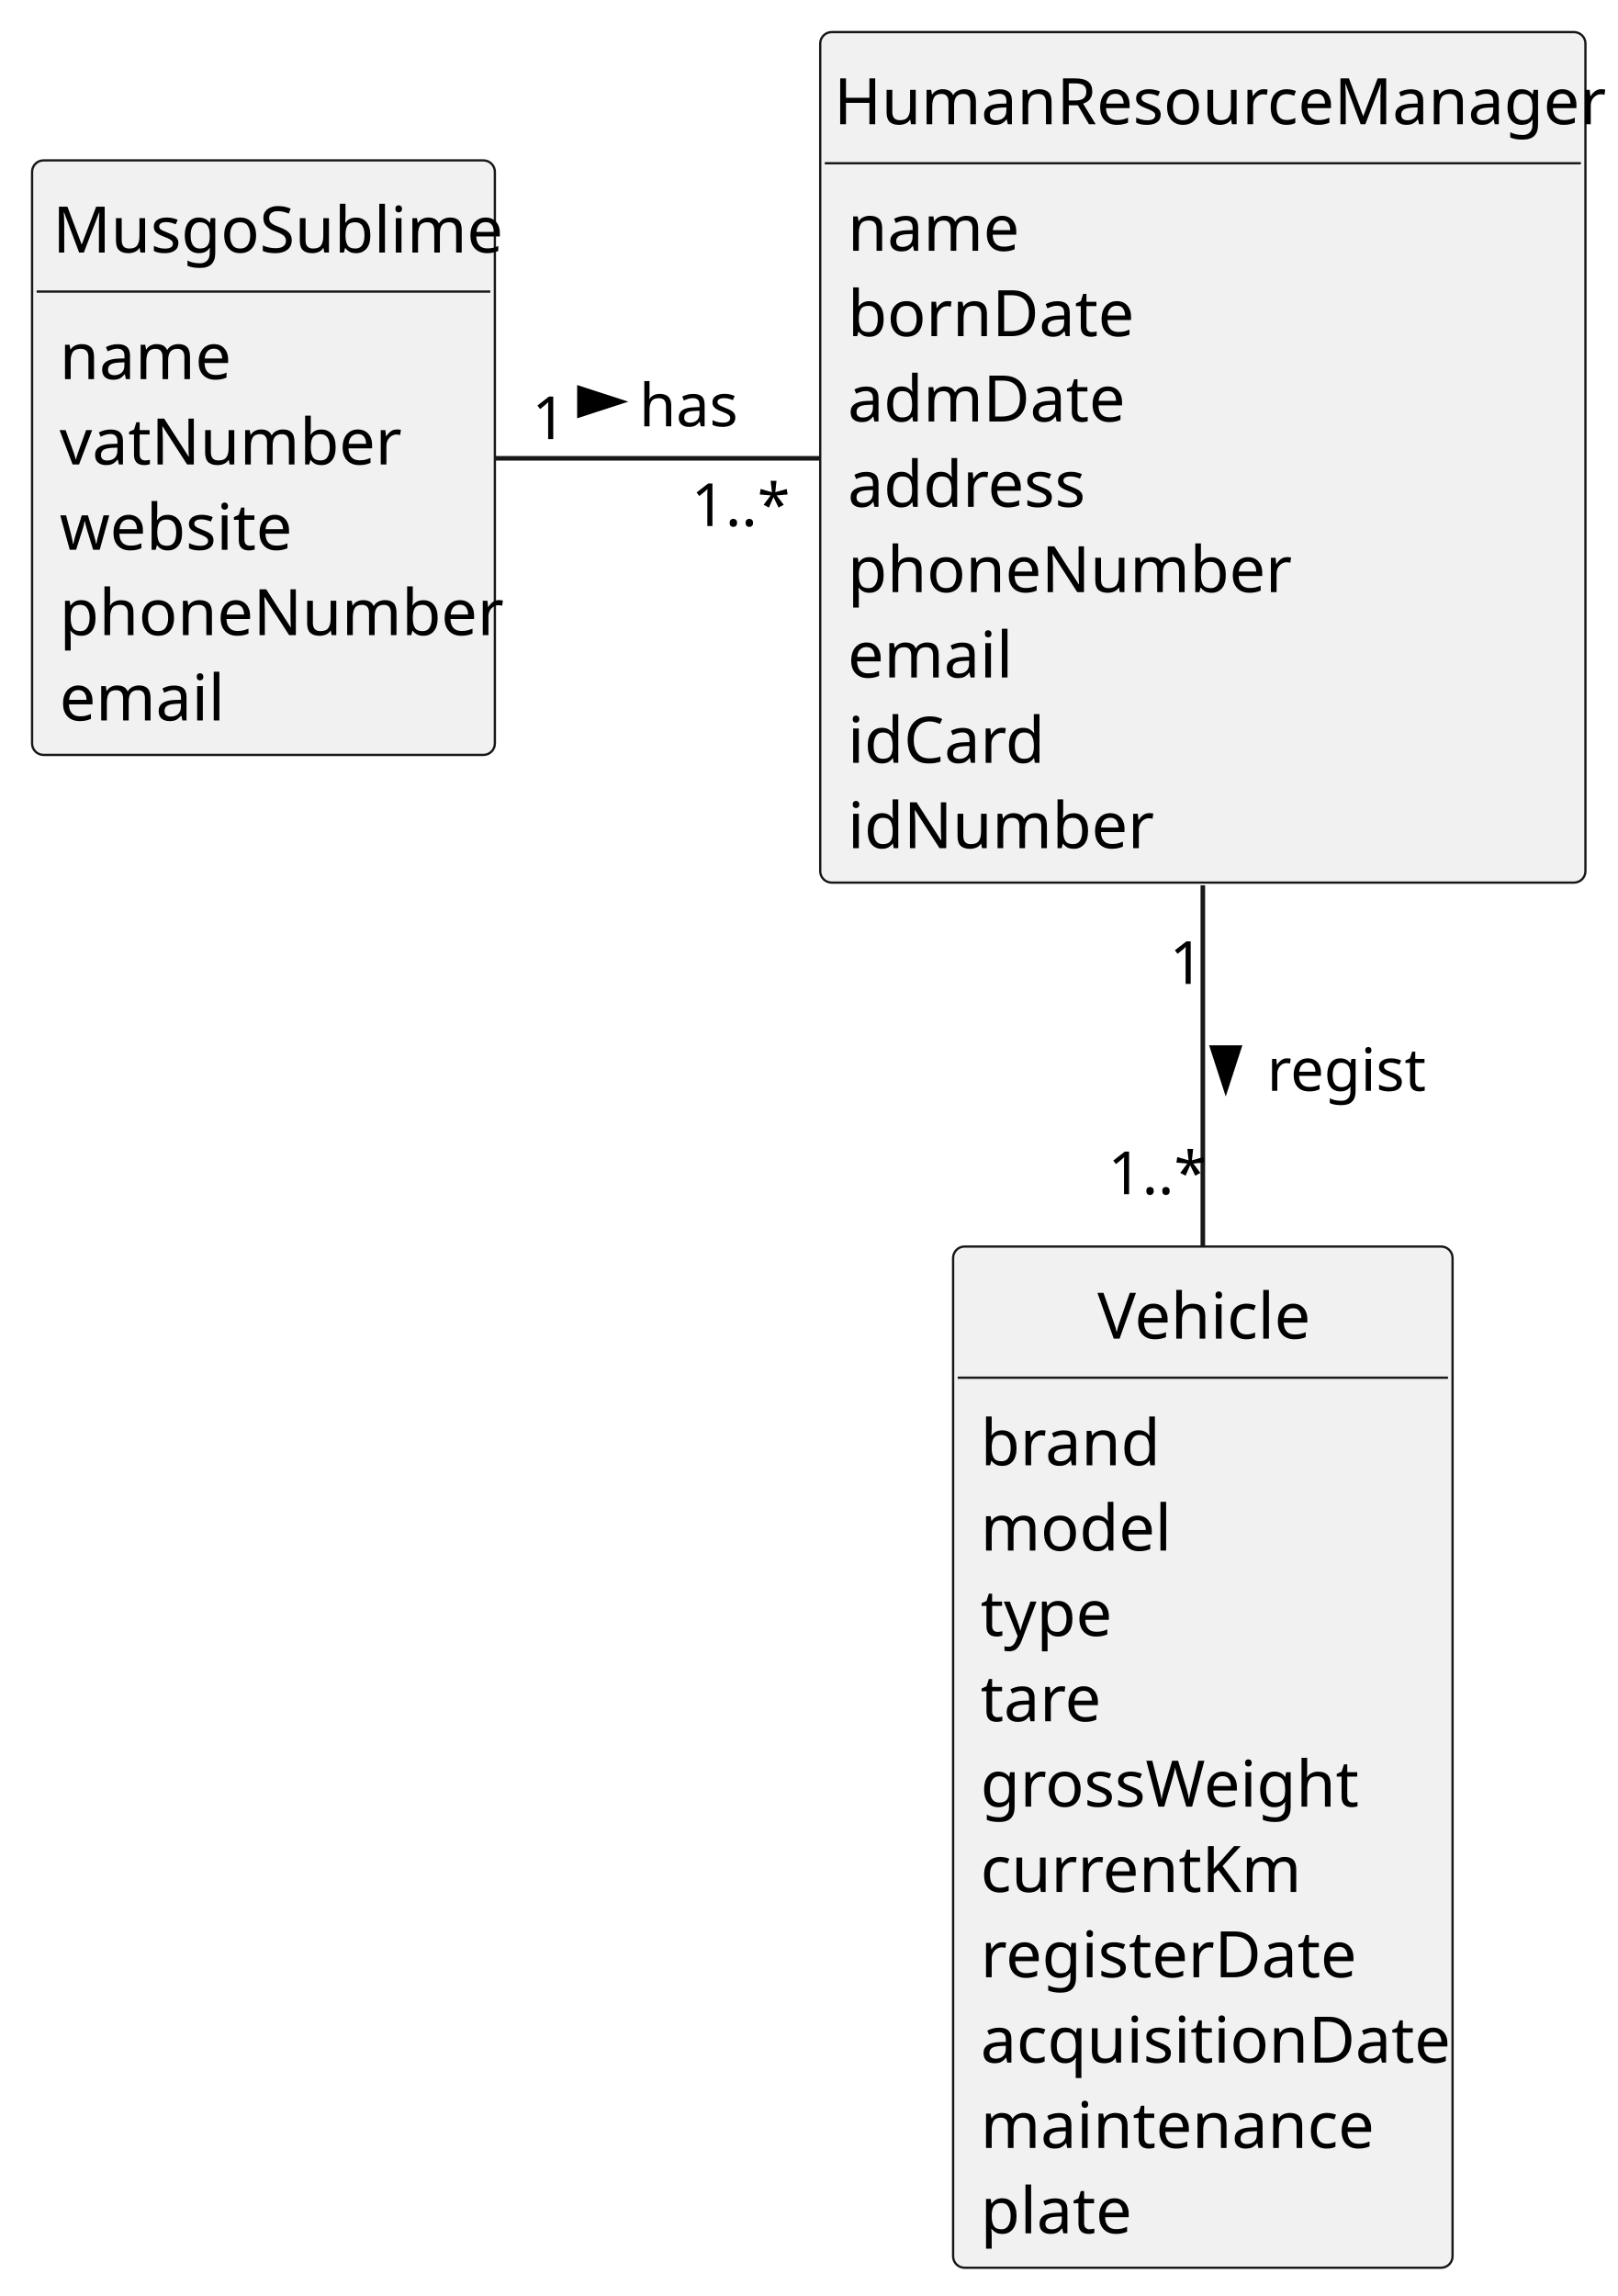
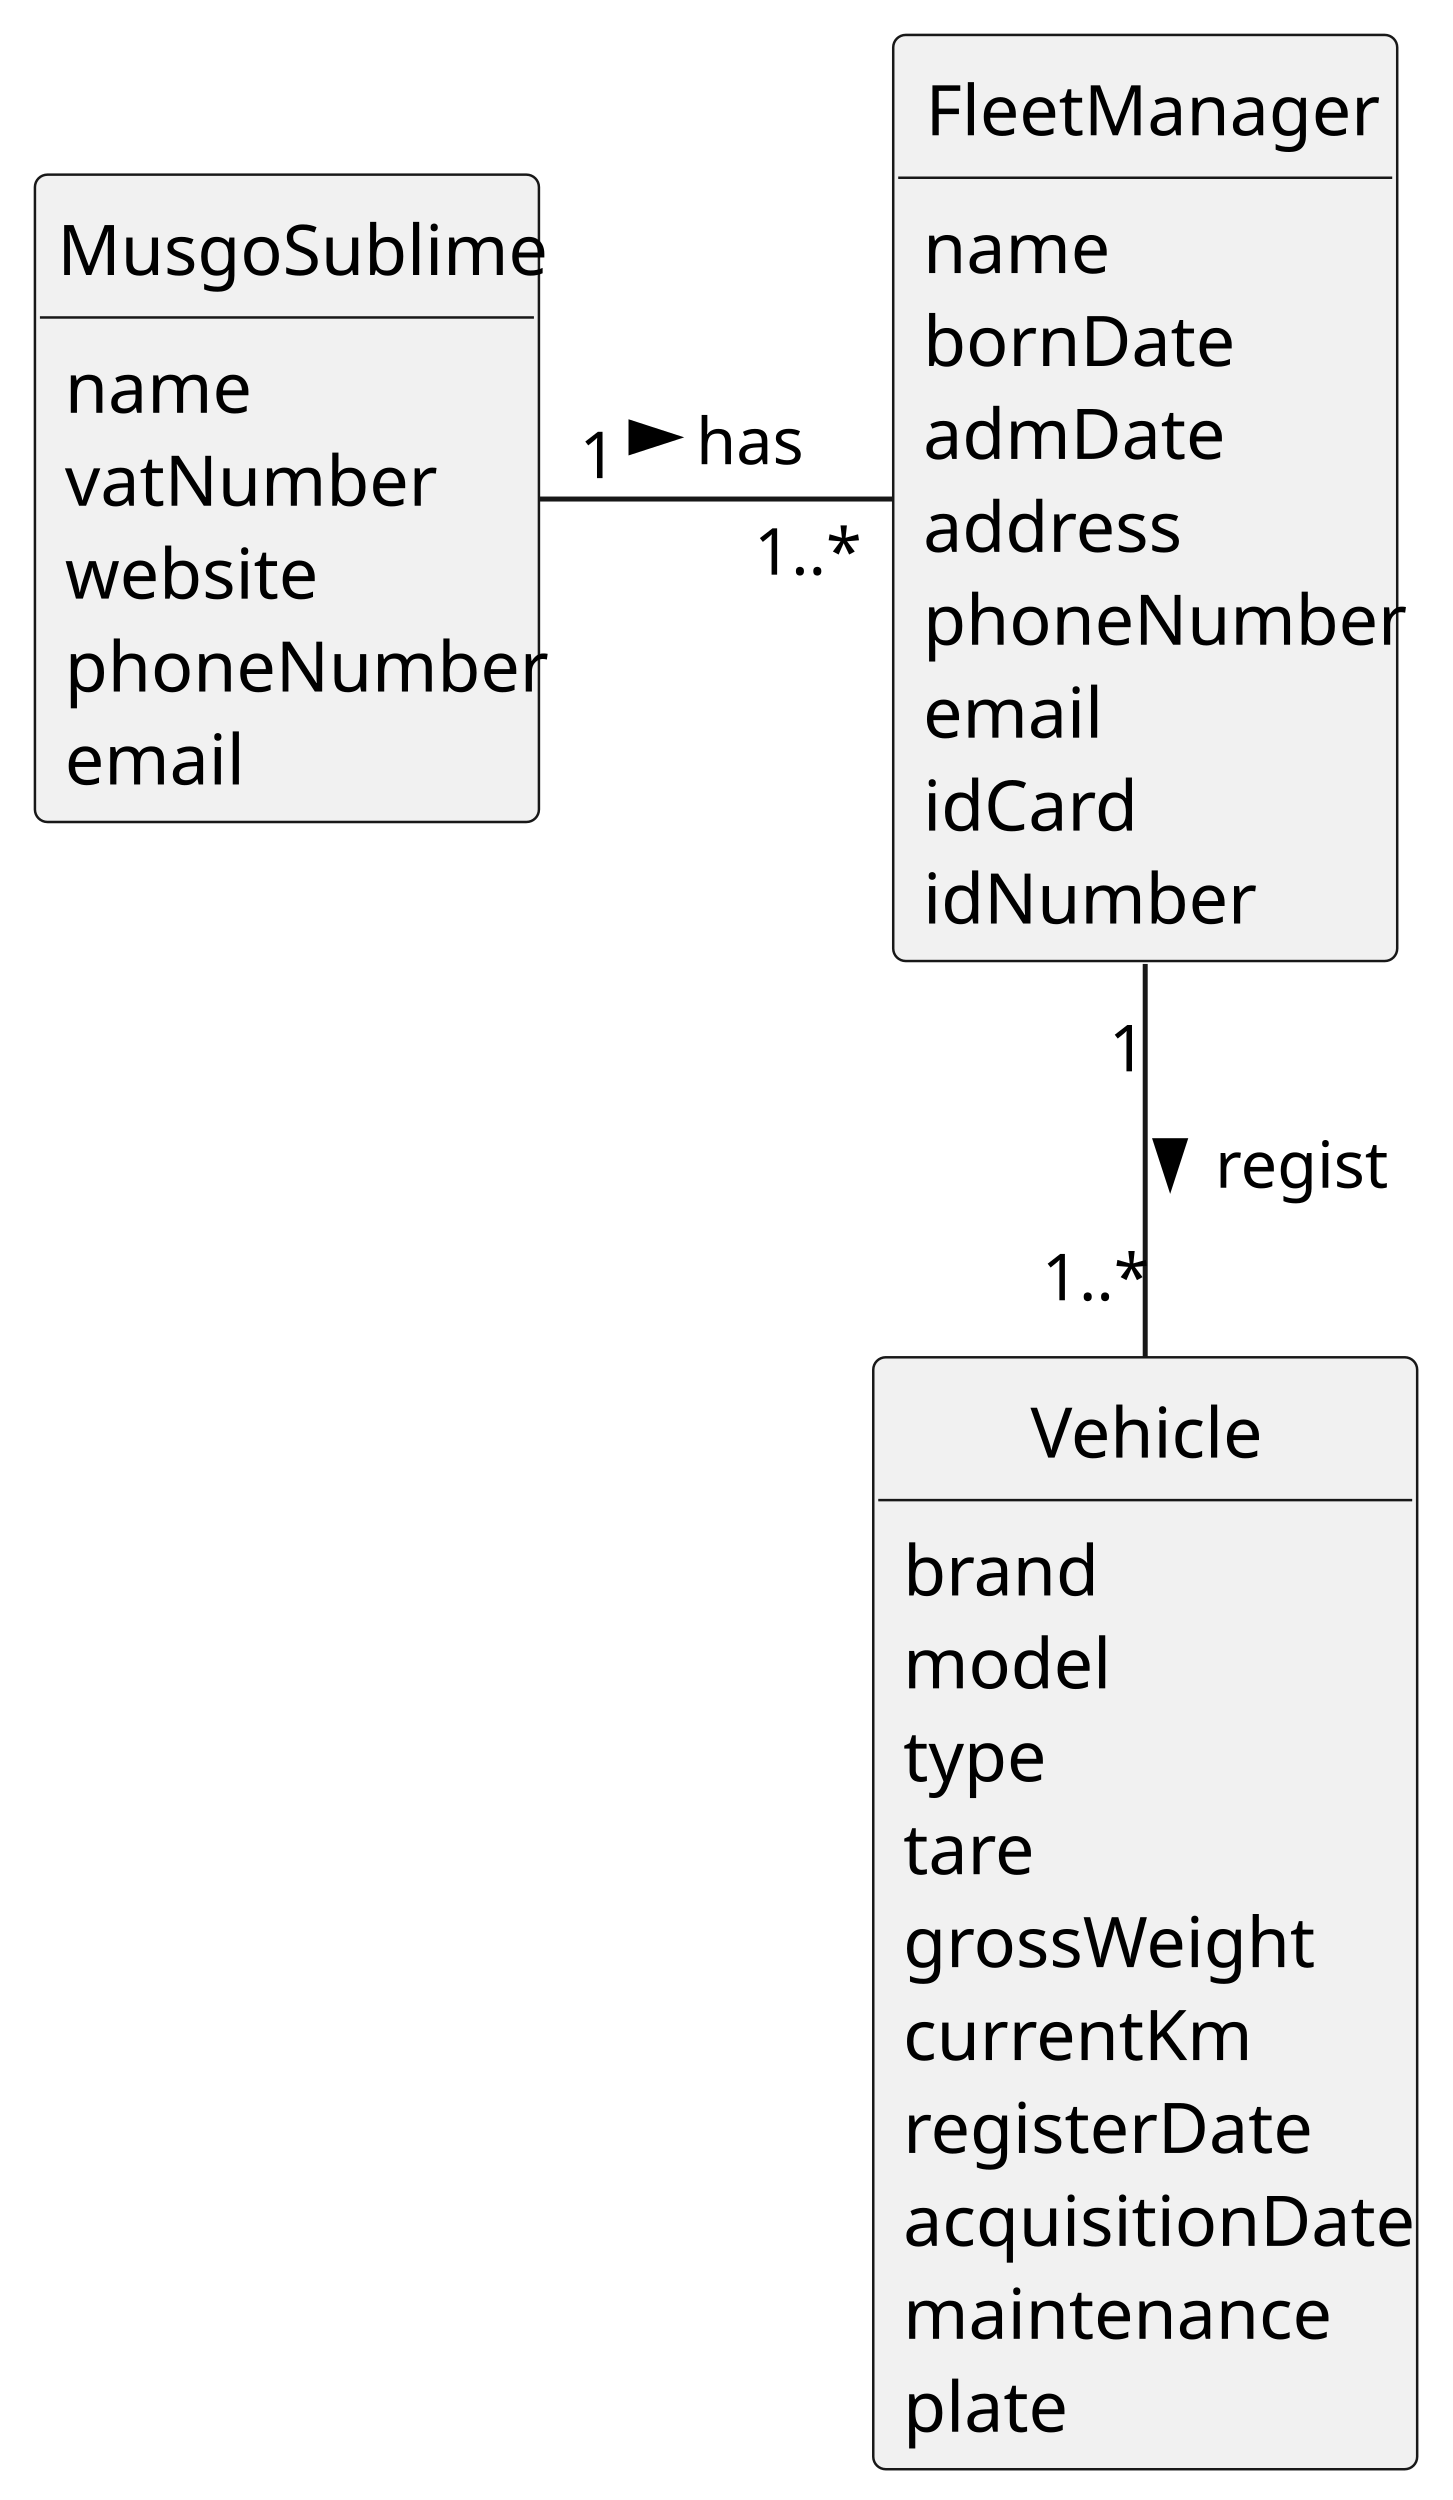
- <svg xmlns="http://www.w3.org/2000/svg" contentStyleType="text/css" height="501px" preserveAspectRatio="none" style="width:353px;height:501px;background:#FFFFFF;" version="1.1" viewBox="0 0 353 501" width="353px" zoomAndPan="magnify">
+ <svg xmlns="http://www.w3.org/2000/svg" contentStyleType="text/css" height="501px" preserveAspectRatio="none" style="width:291px;height:501px;background:#FFFFFF;" version="1.1" viewBox="0 0 291 501" width="291px" zoomAndPan="magnify">
  <defs />
  <g>
    <g id="elem_MusgoSublime">
      <rect codeLine="10" fill="#F1F1F1" height="129.727" id="MusgoSublime" rx="2.5" ry="2.5" style="stroke:#181818;stroke-width:0.5;" width="101" x="7" y="35" />
      <text fill="#000000" font-family="sans-serif" font-size="14" lengthAdjust="spacing" textLength="92" x="11.5" y="55.107">MusgoSublime</text>
      <line style="stroke:#181818;stroke-width:0.5;" x1="8" x2="107" y1="63.621" y2="63.621" />
      <text fill="#000000" font-family="sans-serif" font-size="14" lengthAdjust="spacing" textLength="35" x="13" y="82.728">name</text>
      <text fill="#000000" font-family="sans-serif" font-size="14" lengthAdjust="spacing" textLength="68" x="13" y="101.35">vatNumber</text>
      <text fill="#000000" font-family="sans-serif" font-size="14" lengthAdjust="spacing" textLength="47" x="13" y="119.971">website</text>
      <text fill="#000000" font-family="sans-serif" font-size="14" lengthAdjust="spacing" textLength="89" x="13" y="138.592">phoneNumber</text>
      <text fill="#000000" font-family="sans-serif" font-size="14" lengthAdjust="spacing" textLength="33" x="13" y="157.213">email</text>
    </g>
-     <g id="elem_HumanResourceManager">
-       <rect codeLine="18" fill="#F1F1F1" height="185.59" id="HumanResourceManager" rx="2.5" ry="2.5" style="stroke:#181818;stroke-width:0.5;" width="167" x="179" y="7" />
-       <text fill="#000000" font-family="sans-serif" font-size="14" lengthAdjust="spacing" textLength="161" x="182" y="27.107">HumanResourceManager</text>
-       <line style="stroke:#181818;stroke-width:0.5;" x1="180" x2="345" y1="35.621" y2="35.621" />
+     <g id="elem_FleetManager">
+       <rect codeLine="18" fill="#F1F1F1" height="185.59" id="FleetManager" rx="2.5" ry="2.5" style="stroke:#181818;stroke-width:0.5;" width="101" x="179" y="7" />
+       <text fill="#000000" font-family="sans-serif" font-size="14" lengthAdjust="spacing" textLength="88" x="185.5" y="27.107">FleetManager</text>
+       <line style="stroke:#181818;stroke-width:0.5;" x1="180" x2="279" y1="35.621" y2="35.621" />
      <text fill="#000000" font-family="sans-serif" font-size="14" lengthAdjust="spacing" textLength="35" x="185" y="54.728">name</text>
      <text fill="#000000" font-family="sans-serif" font-size="14" lengthAdjust="spacing" textLength="59" x="185" y="73.35">bornDate</text>
      <text fill="#000000" font-family="sans-serif" font-size="14" lengthAdjust="spacing" textLength="57" x="185" y="91.971">admDate</text>
      <text fill="#000000" font-family="sans-serif" font-size="14" lengthAdjust="spacing" textLength="51" x="185" y="110.592">address</text>
      <text fill="#000000" font-family="sans-serif" font-size="14" lengthAdjust="spacing" textLength="89" x="185" y="129.213">phoneNumber</text>
      <text fill="#000000" font-family="sans-serif" font-size="14" lengthAdjust="spacing" textLength="33" x="185" y="147.834">email</text>
      <text fill="#000000" font-family="sans-serif" font-size="14" lengthAdjust="spacing" textLength="42" x="185" y="166.455">idCard</text>
      <text fill="#000000" font-family="sans-serif" font-size="14" lengthAdjust="spacing" textLength="60" x="185" y="185.076">idNumber</text>
    </g>
    <g id="elem_Vehicle">
-       <rect codeLine="29" fill="#F1F1F1" height="222.832" id="Vehicle" rx="2.5" ry="2.5" style="stroke:#181818;stroke-width:0.5;" width="109" x="208" y="272" />
-       <text fill="#000000" font-family="sans-serif" font-size="14" lengthAdjust="spacing" textLength="46" x="239.5" y="292.107">Vehicle</text>
-       <line style="stroke:#181818;stroke-width:0.5;" x1="209" x2="316" y1="300.621" y2="300.621" />
-       <text fill="#000000" font-family="sans-serif" font-size="14" lengthAdjust="spacing" textLength="37" x="214" y="319.728">brand</text>
-       <text fill="#000000" font-family="sans-serif" font-size="14" lengthAdjust="spacing" textLength="38" x="214" y="338.35">model</text>
-       <text fill="#000000" font-family="sans-serif" font-size="14" lengthAdjust="spacing" textLength="27" x="214" y="356.971">type</text>
-       <text fill="#000000" font-family="sans-serif" font-size="14" lengthAdjust="spacing" textLength="25" x="214" y="375.592">tare</text>
-       <text fill="#000000" font-family="sans-serif" font-size="14" lengthAdjust="spacing" textLength="79" x="214" y="394.213">grossWeight</text>
-       <text fill="#000000" font-family="sans-serif" font-size="14" lengthAdjust="spacing" textLength="65" x="214" y="412.834">currentKm</text>
-       <text fill="#000000" font-family="sans-serif" font-size="14" lengthAdjust="spacing" textLength="78" x="214" y="431.455">registerDate</text>
-       <text fill="#000000" font-family="sans-serif" font-size="14" lengthAdjust="spacing" textLength="97" x="214" y="450.076">acquisitionDate</text>
-       <text fill="#000000" font-family="sans-serif" font-size="14" lengthAdjust="spacing" textLength="81" x="214" y="468.697">maintenance</text>
-       <text fill="#000000" font-family="sans-serif" font-size="14" lengthAdjust="spacing" textLength="31" x="214" y="487.318">plate</text>
+       <rect codeLine="29" fill="#F1F1F1" height="222.832" id="Vehicle" rx="2.5" ry="2.5" style="stroke:#181818;stroke-width:0.5;" width="109" x="175" y="272" />
+       <text fill="#000000" font-family="sans-serif" font-size="14" lengthAdjust="spacing" textLength="46" x="206.5" y="292.107">Vehicle</text>
+       <line style="stroke:#181818;stroke-width:0.5;" x1="176" x2="283" y1="300.621" y2="300.621" />
+       <text fill="#000000" font-family="sans-serif" font-size="14" lengthAdjust="spacing" textLength="37" x="181" y="319.728">brand</text>
+       <text fill="#000000" font-family="sans-serif" font-size="14" lengthAdjust="spacing" textLength="38" x="181" y="338.35">model</text>
+       <text fill="#000000" font-family="sans-serif" font-size="14" lengthAdjust="spacing" textLength="27" x="181" y="356.971">type</text>
+       <text fill="#000000" font-family="sans-serif" font-size="14" lengthAdjust="spacing" textLength="25" x="181" y="375.592">tare</text>
+       <text fill="#000000" font-family="sans-serif" font-size="14" lengthAdjust="spacing" textLength="79" x="181" y="394.213">grossWeight</text>
+       <text fill="#000000" font-family="sans-serif" font-size="14" lengthAdjust="spacing" textLength="65" x="181" y="412.834">currentKm</text>
+       <text fill="#000000" font-family="sans-serif" font-size="14" lengthAdjust="spacing" textLength="78" x="181" y="431.455">registerDate</text>
+       <text fill="#000000" font-family="sans-serif" font-size="14" lengthAdjust="spacing" textLength="97" x="181" y="450.076">acquisitionDate</text>
+       <text fill="#000000" font-family="sans-serif" font-size="14" lengthAdjust="spacing" textLength="81" x="181" y="468.697">maintenance</text>
+       <text fill="#000000" font-family="sans-serif" font-size="14" lengthAdjust="spacing" textLength="31" x="181" y="487.318">plate</text>
    </g>
-     <g id="link_MusgoSublime_HumanResourceManager">
-       <path codeLine="42" d="M108.17,100 C129.52,100 154.93,100 178.91,100 " fill="none" id="MusgoSublime-HumanResourceManager" style="stroke:#181818;stroke-width:1.0;" />
+     <g id="link_MusgoSublime_FleetManager">
+       <path codeLine="42" d="M108.18,100 C130.47,100 156.6,100 178.89,100 " fill="none" id="MusgoSublime-FleetManager" style="stroke:#181818;stroke-width:1.0;" />
      <polygon fill="#000000" points="135.5,87.645,126.455,84.707,126.455,90.584,135.5,87.645" style="stroke:#000000;stroke-width:1.0;" />
      <text fill="#000000" font-family="sans-serif" font-size="13" lengthAdjust="spacing" textLength="21" x="139.5" y="93.028">has</text>
-       <text fill="#000000" font-family="sans-serif" font-size="13" lengthAdjust="spacing" textLength="7" x="116.126" y="95.821">1</text>
-       <text fill="#000000" font-family="sans-serif" font-size="13" lengthAdjust="spacing" textLength="20" x="150.867" y="114.789">1..*</text>
+       <text fill="#000000" font-family="sans-serif" font-size="13" lengthAdjust="spacing" textLength="7" x="116.138" y="95.821">1</text>
+       <text fill="#000000" font-family="sans-serif" font-size="13" lengthAdjust="spacing" textLength="20" x="151.124" y="115.162">1..*</text>
    </g>
-     <g id="link_HumanResourceManager_Vehicle">
-       <path codeLine="43" d="M262.5,193.17 C262.5,218.35 262.5,245.89 262.5,271.97 " fill="none" id="HumanResourceManager-Vehicle" style="stroke:#181818;stroke-width:1.0;" />
-       <polygon fill="#000000" points="267.5,237.645,270.439,228.6,264.561,228.6,267.5,237.645" style="stroke:#000000;stroke-width:1.0;" />
-       <text fill="#000000" font-family="sans-serif" font-size="13" lengthAdjust="spacing" textLength="32" x="276.5" y="238.028">regist</text>
-       <text fill="#000000" font-family="sans-serif" font-size="13" lengthAdjust="spacing" textLength="7" x="255.243" y="214.69">1</text>
-       <text fill="#000000" font-family="sans-serif" font-size="13" lengthAdjust="spacing" textLength="20" x="241.797" y="260.575">1..*</text>
+     <g id="link_FleetManager_Vehicle">
+       <path codeLine="43" d="M229.5,193.17 C229.5,218.35 229.5,245.89 229.5,271.97 " fill="none" id="FleetManager-Vehicle" style="stroke:#181818;stroke-width:1.0;" />
+       <polygon fill="#000000" points="234.5,237.645,237.439,228.6,231.561,228.6,234.5,237.645" style="stroke:#000000;stroke-width:1.0;" />
+       <text fill="#000000" font-family="sans-serif" font-size="13" lengthAdjust="spacing" textLength="32" x="243.5" y="238.028">regist</text>
+       <text fill="#000000" font-family="sans-serif" font-size="13" lengthAdjust="spacing" textLength="7" x="222.243" y="214.69">1</text>
+       <text fill="#000000" font-family="sans-serif" font-size="13" lengthAdjust="spacing" textLength="20" x="208.797" y="260.575">1..*</text>
    </g>
  </g>
</svg>
